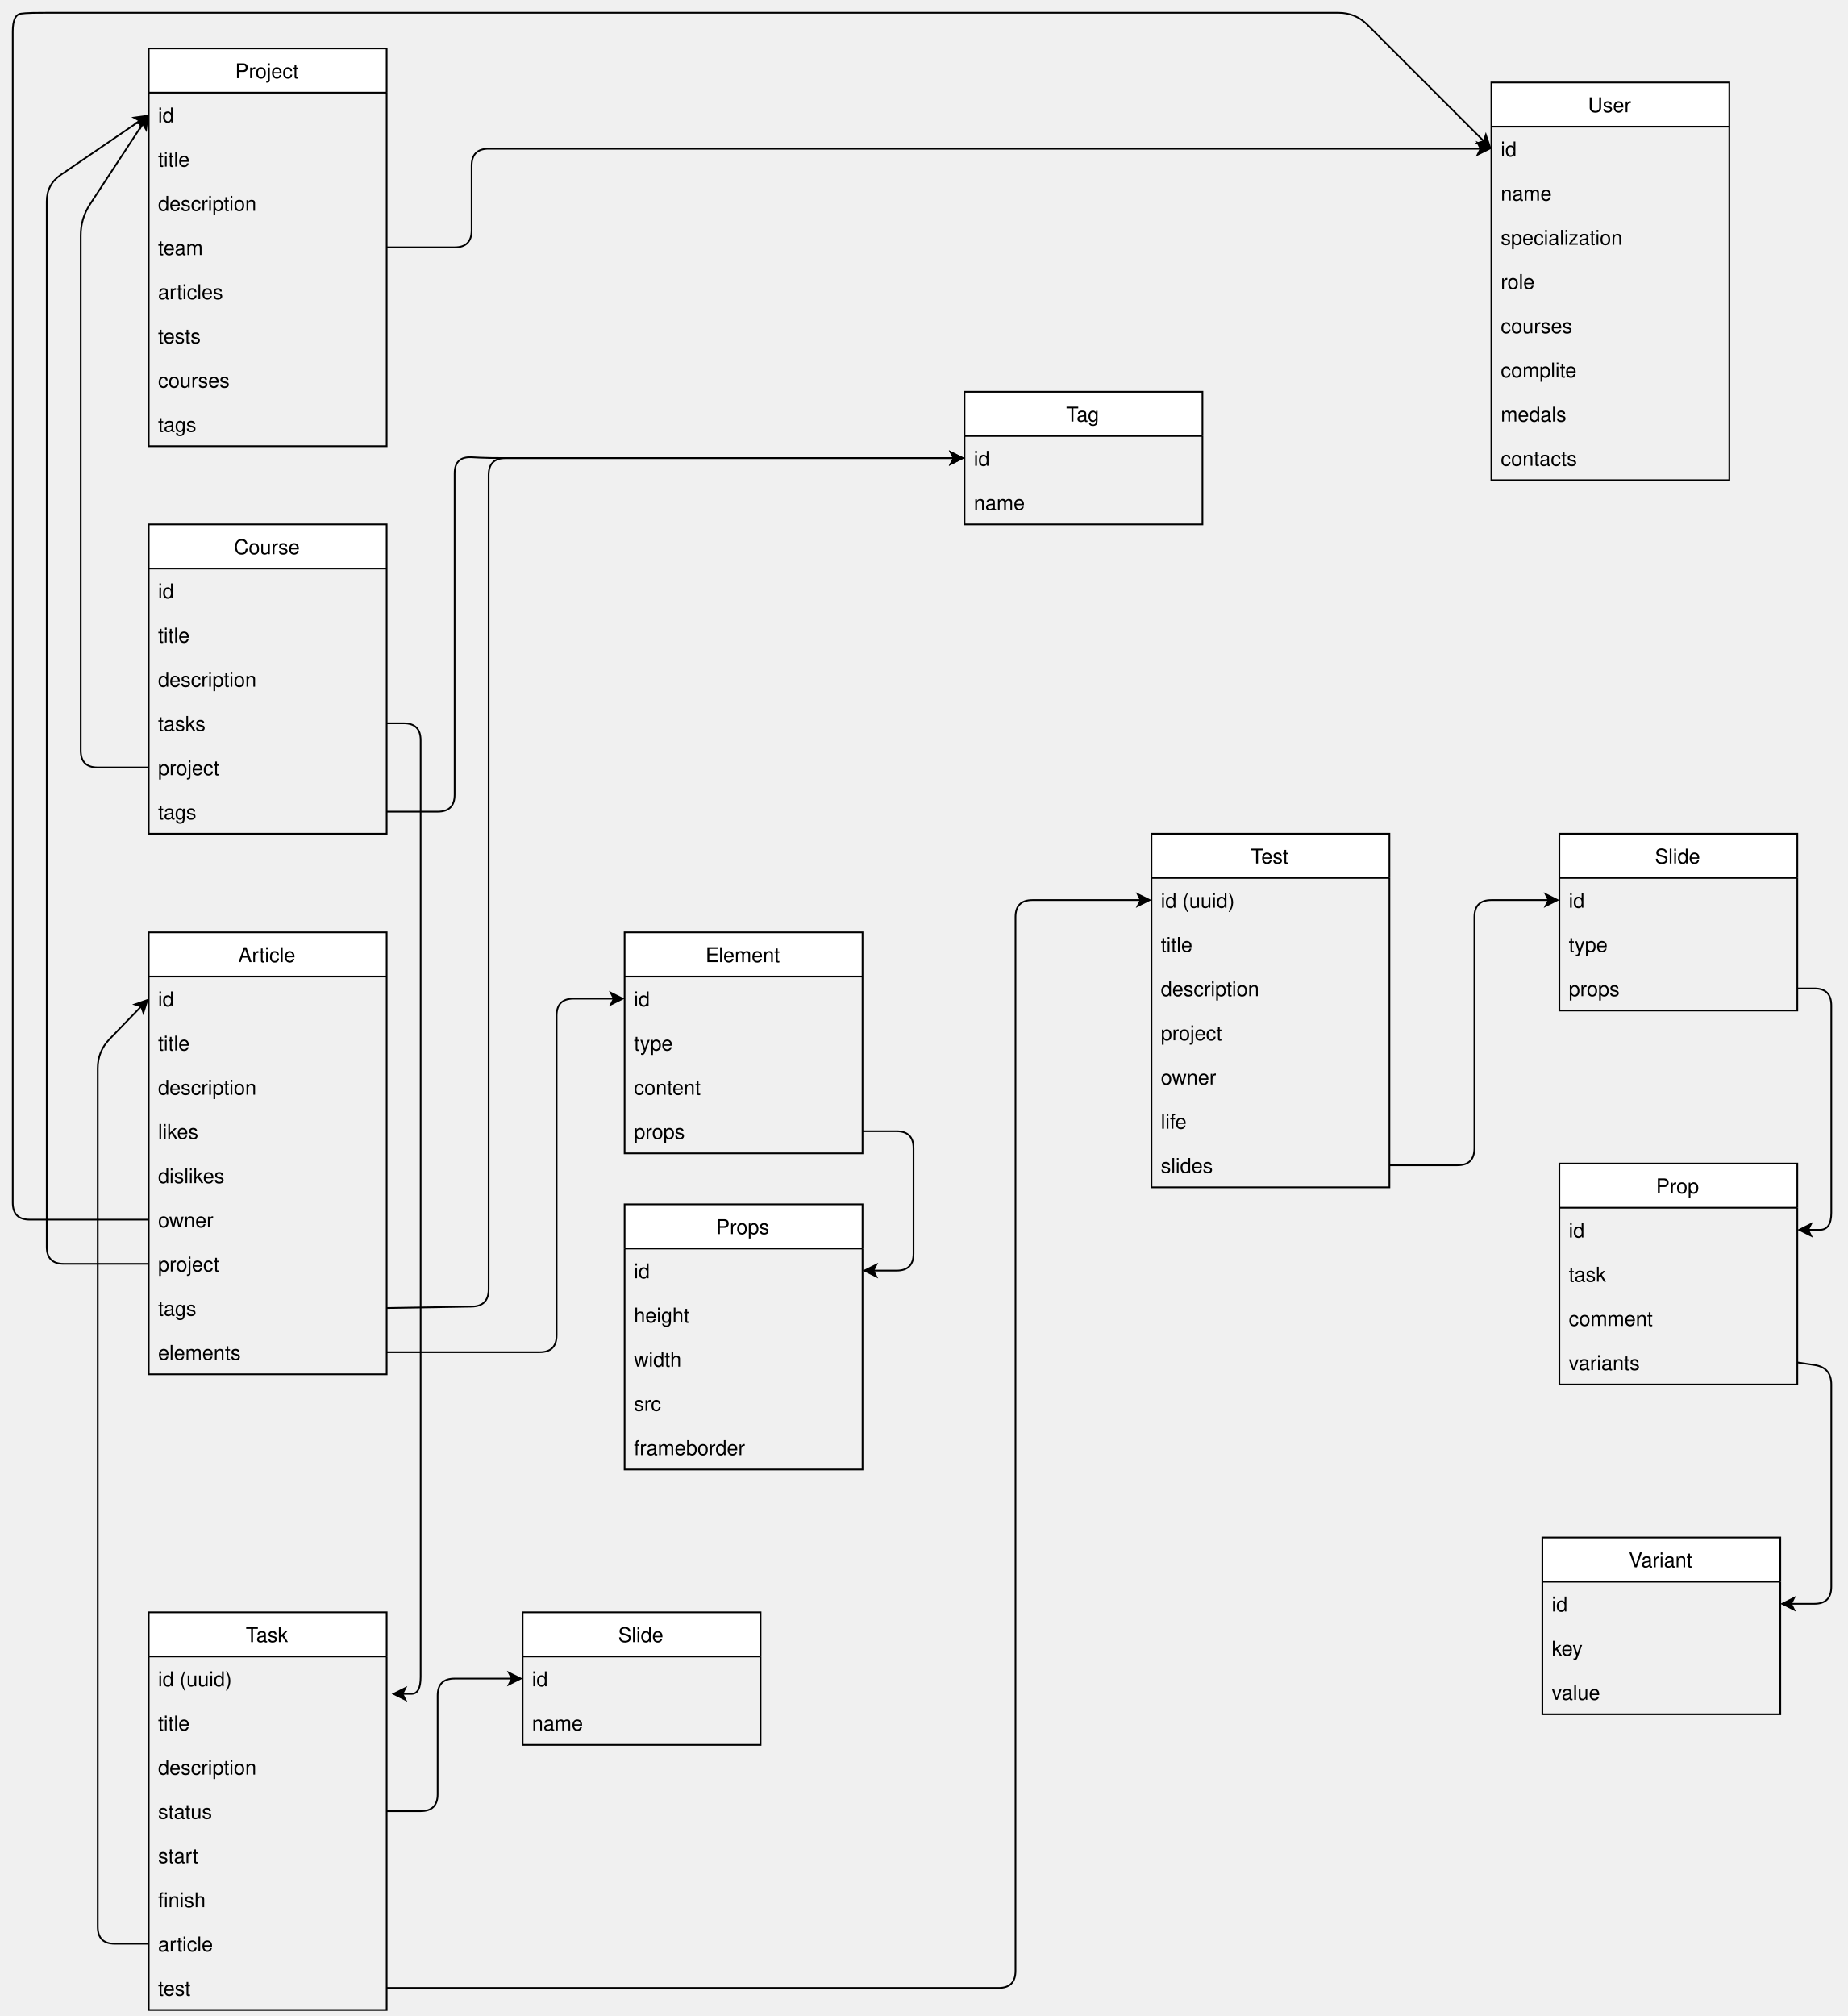
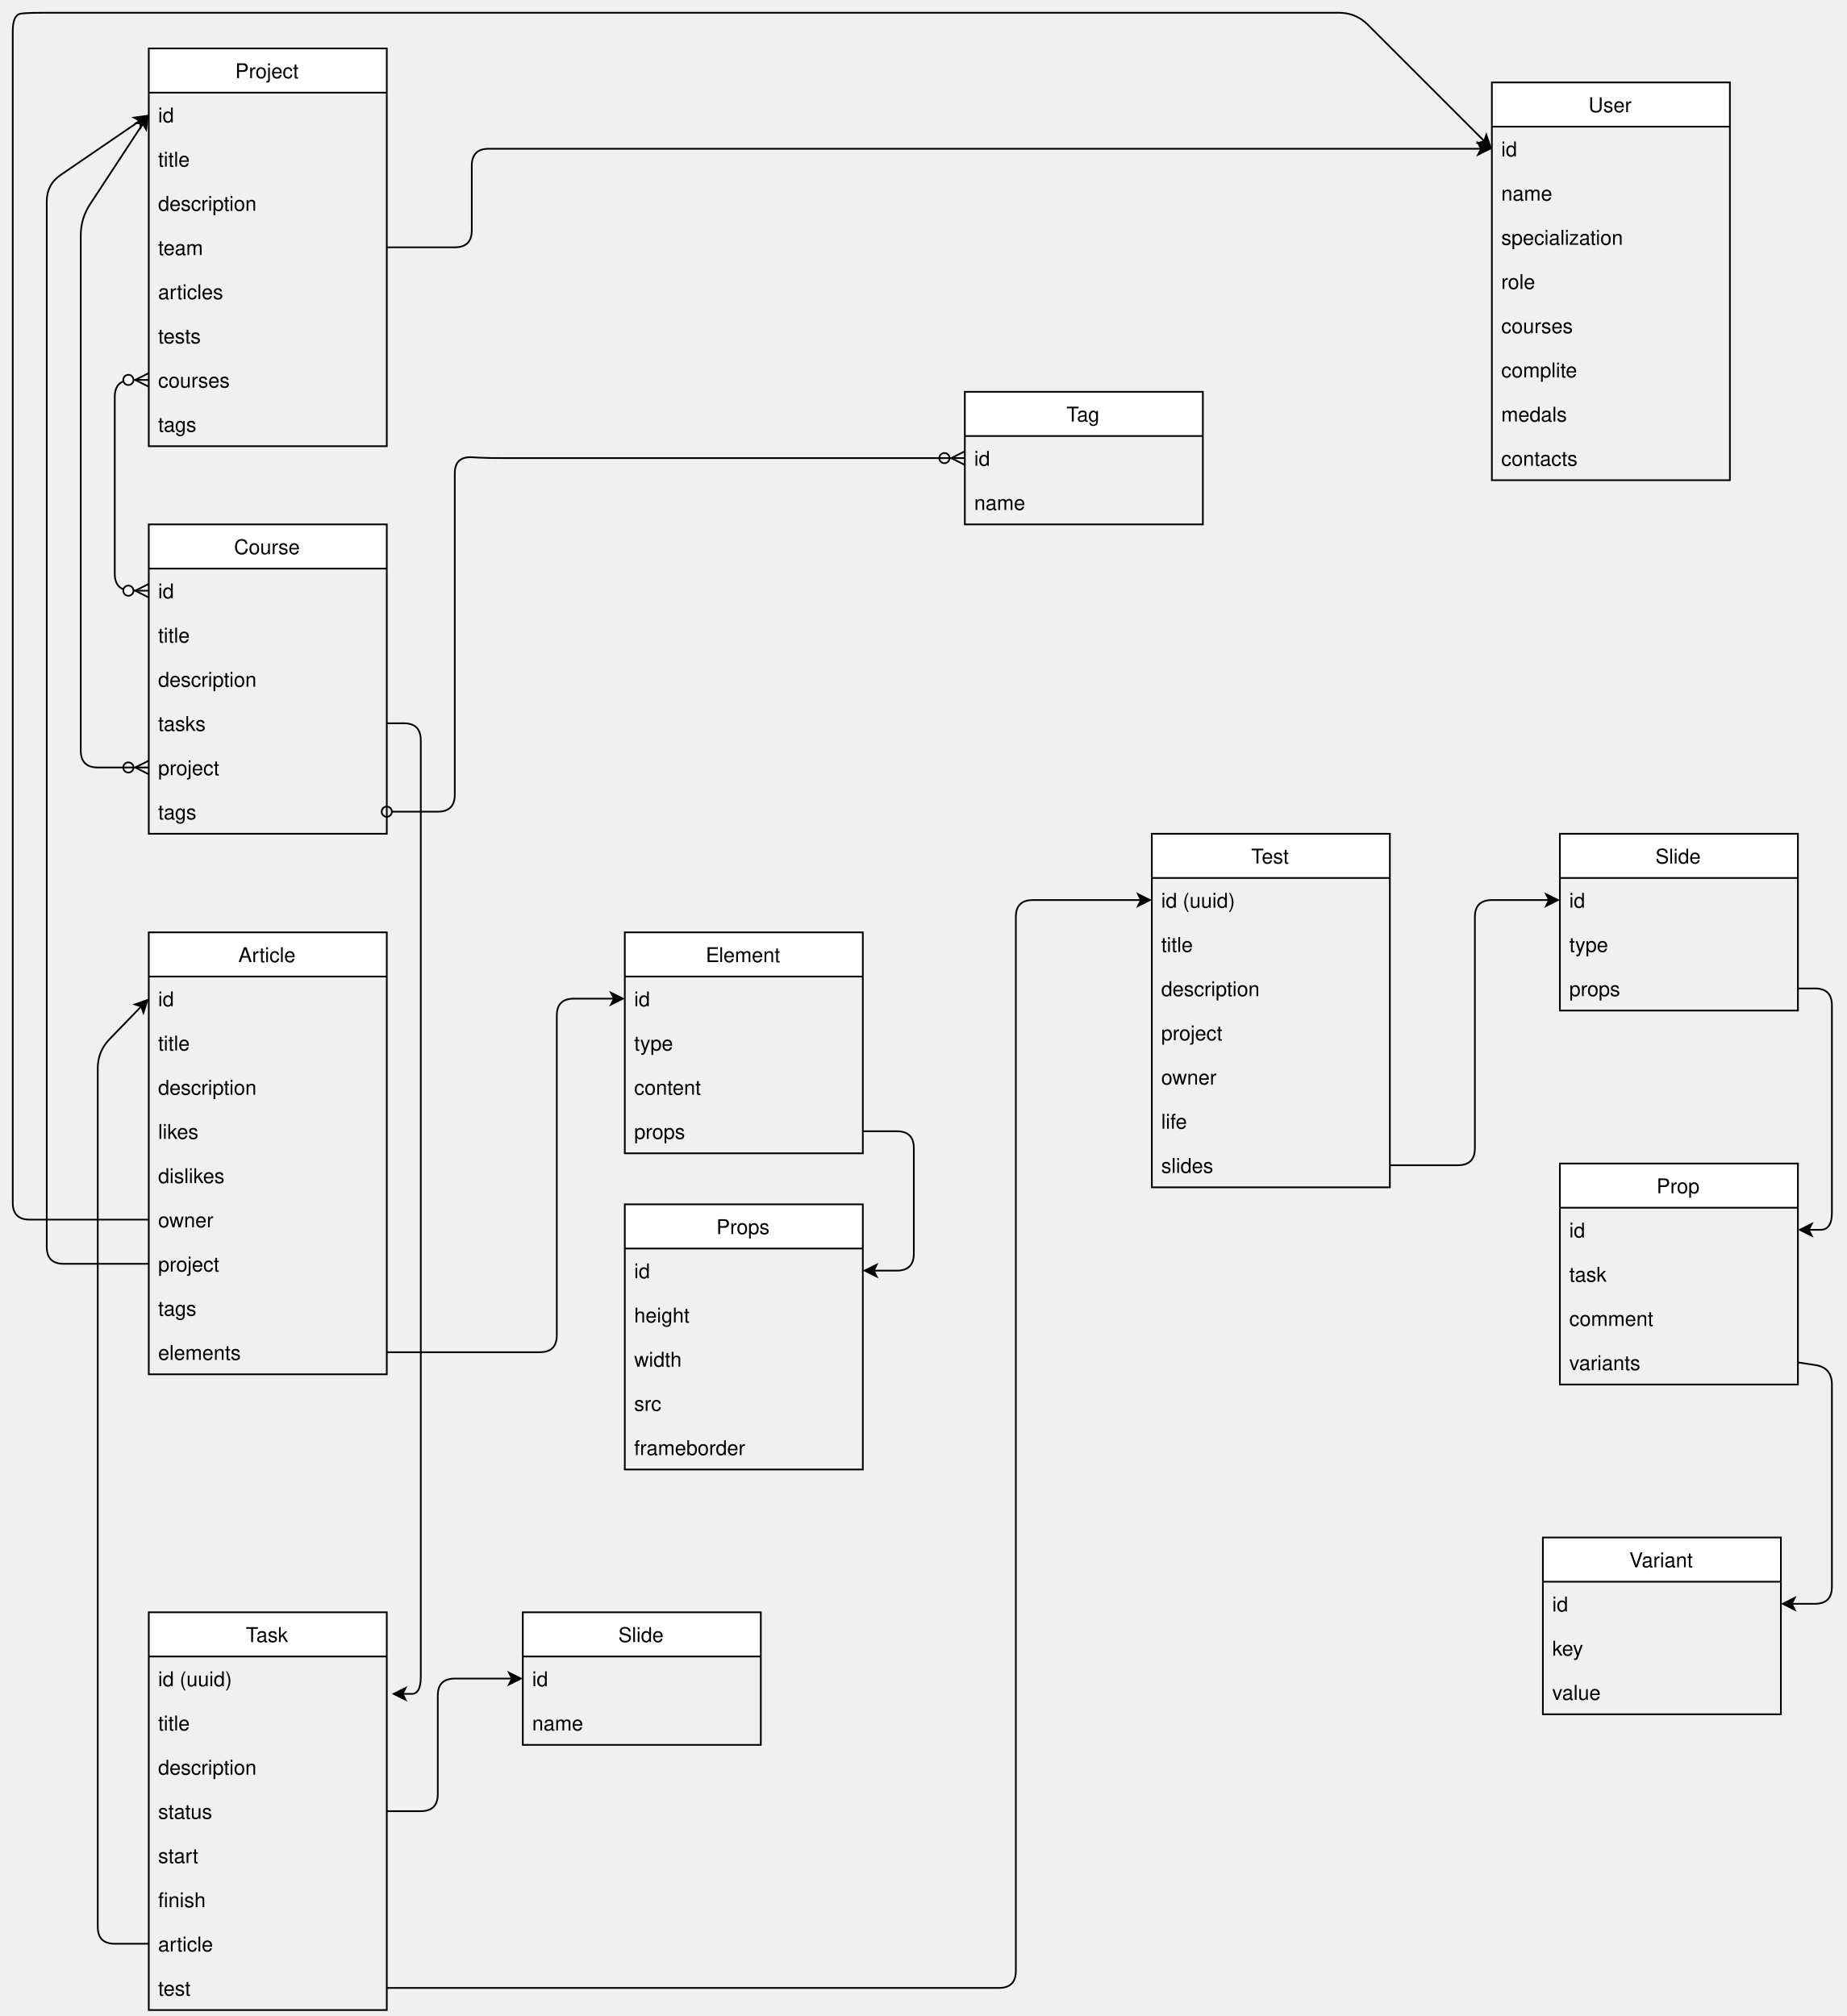
- <svg xmlns="http://www.w3.org/2000/svg" host="65bd71144e" version="1.1" width="1087px" height="1186px" viewBox="-0.5 -0.5 1087 1186" content="&lt;mxfile&gt;&lt;diagram id=&quot;tVn2Dink_g1D8hjqNx3F&quot; name=&quot;Страница 1&quot;&gt;7Z1db9s2FIZ/TYDtptD3x2WTdN1FCwRLt3WXrM3YWmTRoJgm7q8fZZGOzSNbtinTXnqAAg0pSpb0UOL7HlLkVXgze/nIyXz6mY1peRV445er8PYqCHw/zOR/Tc6izcmCuM2Y8GKsCr1m3Bc/qMr0VO5TMab1RkHBWCmK+WbmiFUVHYmNPMI5e94s9sDKzV+dkwkFGfcjUsLcv4uxmOrrSvLXDb/TYjLVP53EUbtlRnRpdSn1lIzZ81pW+OEqvOGMifav2csNLZu7p29Mu99vW7auzozTSuyzQ9Du8J2UT+ri/qwpV+cmFvqK6+diVpJKpq4fWCXu1RZPpkfTohx/Igv21PxgLcjoUaeup4wXP2R5UspNvsyQm7lQQINko8R9s6c6Jqe1LHOnr8I3sj6Tl42Cn0gt9NmwsiTzuvi2PL9mxxnhk6K6ZkKwmSoEb5K6b98pF/RlLUvdtI+UzajgC1lEbc0yBXChEav081qFiFTedK0uBKGqCkRVwsnq2K+Y5B+KVDe1EFCTW0xm8krE8pZz9khvWMm4zK9YC7EoSyOLlMWkksmSPjS7NbeikFX+vcoWbN4cbE5GRTX5tCxzG73m/KGusMlict+Hclmrp8V4TKsGFBNEkG+rWjNnRSWWdyC+lv/kjbrx3sVXsTzxG5n2X9PyX1OcixtWyWshxZIZlcifaYO9g2awN01FT1bF/eAl9uwiwK4iM4r0jqcXB+7oxYBePaejQt7+H0QUrPrJOQJoHWi3ckwzdxwTwJGz8md/Cq3o+V7kDl8K8I3YE6+lKESCxxMM99UwAxDMOgjO5mUh8CG0QRg7VDI5QDijY1LiM2gDMHMoZrSf3ngIpRcbCWRowTDwHAoZ3wcM3zf3ukPMvEUT3wNqt4nPNz18sreH1wWtwMHQy09v4vtoXo6L92EIRhQCHYQVQJdG3odxmDGtR7yYo423xOjSx/swIFMWj+gDrQA6tfI+DMWMixohWkN06eZ9GJBhz1VHRxISPICgSzPvw4DMnLN/m+5TZGjB0KmfhxEZQSb4GrUyFS7NfADNPC3pjFYYkLGDGDoUNAE09h9aiIAhRmSMiEyYHhmSWakdK3I4ruLgSGhPKNShgukYWSEWc4zI2PBzGZHpGFvR9EZ0vTcR4f4IXUZjOoZVSBMxR/FiA9BpNCaETSCAR8cTqqWKAjQVM61F5GXxxVd1K5eJf5qEvGEqefuyvvF2oVMvhfiqjyH/XttLpl53ahJ6n/bUmvPZrTfk6bMnPlKlVmOGpYSh+t6F3Qw4LYkovm8ev+sGL3d9zzlZrBVQNen1yHdNxprcCTflTu6l67B6y2dxflD5JM+NytCe8WvVWF36frUFNrl3nc87Ct0eoZsF+wrdeJDeK1S6h76l27p+EUo3hM2s+gkkeDxBl1pXH3eNYPuzCPB4gC6VbgQjdTUfIT4LfE51bgSDdA+czOg3xsfYbWXH0WXHYwSFzM1yJDhK0ANHv0V7K1DdpWXFDToHFKC7aUZbLOo5vmGDoToc/WYL0Kn+7Bh0g6PfBsHoVIXCYTeC1I8Yb7UB6FaH4rCbkzB0qkFx2M3wAF2OfdMt7xrAL2SCDqLPQcRGEDvUrroPmm4jraBhCPvQZ66t5xfhIGKcBmNwfk7nwcgBqv97t7Buxte7heOzdAsHxns1znZ385rlw8zbXT43y/sGe7tu4QS2p2+utviXU1sMmpkdfTiIwD9xbYEN+d0WC4QKbHcMd/W6dzILWYIx3ENb8ORyYrgJxnCHB+hSgiUYwz0VRqczkXXEcCmZIT8Lfk5DuAkM4ZJ2BhYMAVpBdBnDTTpiuPJSkKAVQZdBXO2BcU7AYRm6/IA5haPqsCfF1lO4/IA5hZGfL6R+BADRyPcYec/pfOJpd1+K98vTUzH+FR+/XVzT3UF5l5Y+7fgCFi29JUCXlj6FMRm09MNgdGnpUxiZkQ2VeEIhY0PQ7QTj0NQvtQYStCHo0tGnMK72UFRFjd9YWSF0aulhUIZsmdsYGR7A0KWlz2BYpgmsIUAbT+HS0ucQ4JcugGjpDUufGEuEJd6+j503wPDIHIbS0NLvybWt8hdh6XMYUENLbwvQpaXPYWgNLf0wGF1a+hyG1vA7HXuETj19DqNrOEm1NUGXnj6HgbWyeMDG0Aqg0yXDYFCmLpeLOSNCC4QuDX0OgzL3DUJAEA2h2ccbHGkIV62k3WJv0MjjcO2e5y7f+dw5XXBKVxac3ng4gE4XnPJgRAYnx7Ul6HStKQ+ql2a6U2z5Dm350nzPN+cg0/r7HuzMxZavh2db1y+k6euaYKNjVCESPICg07avc6XhWeeaKAjxAIhOm7+ONU+/E14QXJ3IkqLb9Rb1itGHf4y/Slzcx/haW69/ja+afXjXT/s5vvxZw+arLqBt39eDHbIwNoDafWDvd6x1+1f74KJ07ZWuxuwHsqrtq10Hidp0LHCL2rVvMbjLmarf71je9pEuEKANQLfSFZr+9k9EaIHQqXANjlY8R04/pP8+neLRQ2M3BE9wDr2TGO1jEG+ol77yaegZLC3FTgDj5Ng/tZfUMSd62v8jxCHmc/Rx9c3D37LBlkf+HEqnY/1NnNLRlqBTqaMP8oam6dOf4m22k+eZp89sKf1092p/YAdv4OX7/CB9c8LIzyDwZIsWPfHijkZUp0cXGcWDYGhdlL091ilkfZZH2xBOWbB7vlZTZ22ihu8B872x++iZt7P8ADXJ9dy/p69J0cW8NWJj6t9kd/DYKB7Fu6uSUVyvQzhY1QiP71t45wVG/0IWJX0VpEndUV7Ic6TcubiIOt4/6Xm0hVltwh5pEZvvCDVGYriaEB1dEy5VSwZdWjI8C+84MqIoPVLSLG8sHD0A7vjN4V71d2/wbvtjzt6pmKt+hb07FX0vHrhXMXx7bjHveKGrcdOuiWfGnP5pvvsJN8sn0bCztPuha694etz6EVnHnW+JkZ46iG5agp5J+c0dhsftWuSfHndyKXYxMN7NQdyj1sx3uV0cSCY5Y2K9OCfz6Wc2pk2J/wA=&lt;/diagram&gt;&lt;/mxfile&gt;">
+ <svg xmlns="http://www.w3.org/2000/svg" host="65bd71144e" version="1.1" width="1086px" height="1186px" viewBox="-0.5 -0.5 1086 1186" content="&lt;mxfile&gt;&lt;diagram id=&quot;tVn2Dink_g1D8hjqNx3F&quot; name=&quot;Страница 1&quot;&gt;7Z1bb9u4Esc/TYCzLwvdL49t2t3z0ALBpnt7ZC3G5oksGhRzcT/9oSxSlkjFVkyVUYABiiKiKFnSb0T+Z0gNr8Lr7fPvDO02X2mBy6vAK56vwk9XQRAkmfi/Kdi3BX6atwVrRgpZdCy4JT+wLPRk6QMpcD2oyCktOdkNC1e0qvCKD8oQY/RpWO2OlsNf3aE1NgpuV6g0S/8mBd/IUj/Jjzv+i8l6o346iaN2zxap2vJW6g0q6FOvKPx8FV4zSnn71/b5GpfNw1MPpj3utxf2dlfGcMWnHBC0Bzyi8kHe3J81ZvLa+F7dcf1EtiWqxNbHO1rxW7nHE9urDSmLL2hPH5ofrDla3autjxvKyA9RH5Vily8KxG7GJdAgGdS4bY6U52S4FnVu1F34WtFX9Dyo+AXVXF0NLUu0q8n3w/U1B24RW5PqI+WcbmUl8yHJ5/aIGcfPvSL50H7HdIs524sqcm+WSYDKhBO5/dQziEiWbXq2EITSFJA0wnV37iMm8YckNU4tNKiJPTozcSf88MgZvcfXtKRMlFe0hUjKUitCJVlXYrPEd81hzaMgwuQ/yGJOd83JdmhFqvWXQ51P0bHkD3mHTREVx96VB6vekKLAVQOKcsTR985qdpRU/PAE4o/in3hQ196v8VUsLvxabPvHbfGvqc74Na3EvSByYIYF8ifcYB+hGUymuVct0kR4iT27yGBXoS0GepfTiwN39GKDXr3DKyIe/w/ECa2A4+Uc08wdx8TgyGgJb6EFPd+L3OFLDXwr+sBqIQqB4OUEw6kaZgaC2QjB7a4kHF5CG4SxQyWTGwi3uEAlvIM2ADOHYkb504OXUPhiKw4MbbwJz6GQ8X2D4YfmWY+IGXDiNSc+H/rwyWQfXlW0AmeGXsCJ79OcjvMNvHjfDMFwwsGDsALo0pH3zThMgesVIztw4y0xuvTjfTMgU5J78AOtADp15X0zFFOQGiBaQ3TpzftmQIY+VSMDSUBwoc68bwZkdoz+rxk+BYYWDJ3682ZEhqM1NKNWToVLZz4wnXlc4i2uICBjBzF0KGi6gNER4ucWosEQIjJaRCZMLwzJdGrHihzMqzgdCX19KNShghmZWcH3O4jI2PBzGZEZmVvRjEaMtZuAcJnRmJFpFcKJ2IF4sQHoNBoTml2gAQ8Xa6ykigS04VulRcSdsv0/8lEeNv5tNsQDk5ufnvs7P+3V1jPh/6hziL97R4mt40HNhjrmRcVR0we2kpfbTREWigWrRyVvs7mVkwwYLhEnj3hw9rEHfDj0A2No36sgLel45pumoCd3wqHcyb20D+ts/SzOX1U/yXPNGNorPppGd+vTrMXscm9G33cQumeEbhZMFbrxLKNXoHRPttKdYS9S6YZmNyt/AgheTtCl1lXn7RFsfxYAXg7QpdKNzEhdzVaAzwKfU50bmUG6O4a2+DtlBQxb2XF0OfAYmULm+jATHCToK2e/RZMVqBrSsuJmeg4gQHs0O7tepACNzFAdzH6zBehUf45MuoHZb7NgdKpCzWk3HNX3EG+1AehWh8K0m5/C0KkGhWk38wN0OfdN9bw9gN/QGjyIcx5ErAWxQ+VVn4Om+kgraBDCPvnOdUa9SA8ihjQYs/NzmgcjN1AtZ1j40MB+aBI9iQL62DS8bdlvpLkh+SuFqvH5jx+Y0W/0K6r27Z5evRebyf4Qs1IA/SHmeBlDzIHWRsfZ6SFjvX6Yeafr53p9X7MjuyHmxGzmb14QyNA/n47wdY2BkxxVCUT4TrbvyaIjfAlE+OYH6LKDTiDC97MwOs1TNRLhw2gL/Cz4OQ3wJWaAD7X5OSBAZAXRZYQvGYnwiVsBglYEXYb4lFcDGePmZejy89bUnHMFcXZbn8Ll563pWJy9vjcAgiN/xpH3nGabTscj7d5/Hh5I8Qu8fh3Xzr4X6dKnI99HgktvCdClS5+aMRlw6efB6NKlT83IjOio+AMIGRuCbtNPm079QWsAQRuCLj361Iyr3ZGK1PAFjhVCpy69GZRBL2S+BYYLdekzMyzTBNYAoI1P4dKlz02A38YAgkuvufSJtoBU4k197bwZJs/lZigNXPoxrp19L9Klz82AGrj0tgBduvS5GVoDl34ejC5d+twMrcFXHPYInfr0uRldgxTG1gRd+vS5GVgryR10hlYAnS4oZQZl6vKw1C8gtEDo0qHPzaDMbYPQIAgOoT7GG1zoEHa9pN1SYKYjD9O1++9dPhnoWyxHpIwFkt/OB9DpckSeGZGB1Km2BJ2uROSZ6qVJhgk932t7vjSf2HLOkvTd98zBXOj5+jw7w15o1zeWfmFkViEQXGrfN7oO7XZ0xQyAuNTub2RFzEfECIK1aywpul2NTy2u8/oP+7uNN8733knp/tf4XS//xp/ji+vQ3Hw5BPTS9/XGAVkYa0DtPrD3R1ZC/at9cUG6npWu/hCOsL2p2nWWqM3I8qegXQdLhS06kbs/svjpPd4DQBuAbqWr6fS3fwJCC4ROhWtwseK5MJWR+ns2xaNmwg4ET7AIvZNo/WMQD9TLufpp6GksLcVOYMbJYXxq2oo1htSZ+hHiHNn+fFib8Uwr21n2MpXOyOqMkPDPlqBTqaNOssiUf9P6yWSsn1xInj69p/TT02vBGQd4My/u5gfpexdGalH7PnCVl+6tl/7TojpndJFWPQjm1kXZu2edmqyX8WprwikLTmfg1HXWELXZDujtxumzZ97J+jNYkuvMsK+xpEFmWC3vq54hdpLVRcttYWIt8WtyOtCsVY/i02anVVcr2s1mRuHl4xC/eoE2FpFFyTljarZuMCPiGjH72UIkGmmr0mU0VobZhGdkSKy3J3KkZT5LiC62hIXozmBMd4bL4B1HWsTljOzU62tLEM+AO37vuLuh8AFvNVTz5mJEG0/M5RjE5AFI34tnHoEM371nmY806N2U6jcmnmkZ3dP89Buu10+ieTO6+6Frv3J23OqN6ONWn1S/ecBddx+GCfnPHjA/btcOwey4k8W6loHWNgfxGbWmt+Vzx4yUOnjX3l97XefXB/E7A9LM4HwkcqQBaZdEdW1B+nIf4ek4VKp7iVb2IzYZpbxfnaHd5istcFPj/w==&lt;/diagram&gt;&lt;/mxfile&gt;">
  <defs>
    <clipPath id="mx-clip-881-79-132-26-0">
      <rect x="881" y="79" width="132" height="26" />
    </clipPath>
    <clipPath id="mx-clip-881-105-132-26-0">
      <rect x="881" y="105" width="132" height="26" />
    </clipPath>
    <clipPath id="mx-clip-881-131-132-26-0">
      <rect x="881" y="131" width="132" height="26" />
    </clipPath>
    <clipPath id="mx-clip-881-157-132-26-0">
      <rect x="881" y="157" width="132" height="26" />
    </clipPath>
    <clipPath id="mx-clip-881-183-132-26-0">
      <rect x="881" y="183" width="132" height="26" />
    </clipPath>
    <clipPath id="mx-clip-881-209-132-26-0">
      <rect x="881" y="209" width="132" height="26" />
    </clipPath>
    <clipPath id="mx-clip-881-235-132-26-0">
      <rect x="881" y="235" width="132" height="26" />
    </clipPath>
    <clipPath id="mx-clip-881-261-132-26-0">
      <rect x="881" y="261" width="132" height="26" />
    </clipPath>
    <clipPath id="mx-clip-91-579-132-26-0">
      <rect x="91" y="579" width="132" height="26" />
    </clipPath>
    <clipPath id="mx-clip-91-605-132-26-0">
      <rect x="91" y="605" width="132" height="26" />
    </clipPath>
    <clipPath id="mx-clip-91-631-132-26-0">
      <rect x="91" y="631" width="132" height="26" />
    </clipPath>
    <clipPath id="mx-clip-91-657-132-26-0">
      <rect x="91" y="657" width="132" height="26" />
    </clipPath>
    <clipPath id="mx-clip-91-683-132-26-0">
      <rect x="91" y="683" width="132" height="26" />
    </clipPath>
    <clipPath id="mx-clip-91-709-132-26-0">
      <rect x="91" y="709" width="132" height="26" />
    </clipPath>
    <clipPath id="mx-clip-91-735-132-26-0">
      <rect x="91" y="735" width="132" height="26" />
    </clipPath>
    <clipPath id="mx-clip-91-761-132-26-0">
      <rect x="91" y="761" width="132" height="26" />
    </clipPath>
    <clipPath id="mx-clip-91-787-132-26-0">
      <rect x="91" y="787" width="132" height="26" />
    </clipPath>
    <clipPath id="mx-clip-371-579-132-26-0">
      <rect x="371" y="579" width="132" height="26" />
    </clipPath>
    <clipPath id="mx-clip-371-605-132-26-0">
      <rect x="371" y="605" width="132" height="26" />
    </clipPath>
    <clipPath id="mx-clip-371-631-132-26-0">
      <rect x="371" y="631" width="132" height="26" />
    </clipPath>
    <clipPath id="mx-clip-371-657-132-26-0">
      <rect x="371" y="657" width="132" height="26" />
    </clipPath>
    <clipPath id="mx-clip-371-739-132-26-0">
      <rect x="371" y="739" width="132" height="26" />
    </clipPath>
    <clipPath id="mx-clip-371-765-132-26-0">
      <rect x="371" y="765" width="132" height="26" />
    </clipPath>
    <clipPath id="mx-clip-371-791-132-26-0">
      <rect x="371" y="791" width="132" height="26" />
    </clipPath>
    <clipPath id="mx-clip-371-817-132-26-0">
      <rect x="371" y="817" width="132" height="26" />
    </clipPath>
    <clipPath id="mx-clip-371-843-132-26-0">
      <rect x="371" y="843" width="132" height="26" />
    </clipPath>
    <clipPath id="mx-clip-91-339-132-26-0">
      <rect x="91" y="339" width="132" height="26" />
    </clipPath>
    <clipPath id="mx-clip-91-365-132-26-0">
      <rect x="91" y="365" width="132" height="26" />
    </clipPath>
    <clipPath id="mx-clip-91-391-132-26-0">
      <rect x="91" y="391" width="132" height="26" />
    </clipPath>
    <clipPath id="mx-clip-91-417-132-26-0">
      <rect x="91" y="417" width="132" height="26" />
    </clipPath>
    <clipPath id="mx-clip-91-443-132-26-0">
      <rect x="91" y="443" width="132" height="26" />
    </clipPath>
    <clipPath id="mx-clip-91-469-132-26-0">
      <rect x="91" y="469" width="132" height="26" />
    </clipPath>
    <clipPath id="mx-clip-571-261-132-26-0">
      <rect x="571" y="261" width="132" height="26" />
    </clipPath>
    <clipPath id="mx-clip-571-287-132-26-0">
      <rect x="571" y="287" width="132" height="26" />
    </clipPath>
    <clipPath id="mx-clip-91-59-132-26-0">
      <rect x="91" y="59" width="132" height="26" />
    </clipPath>
    <clipPath id="mx-clip-91-85-132-26-0">
      <rect x="91" y="85" width="132" height="26" />
    </clipPath>
    <clipPath id="mx-clip-91-111-132-26-0">
      <rect x="91" y="111" width="132" height="26" />
    </clipPath>
    <clipPath id="mx-clip-91-137-132-26-0">
      <rect x="91" y="137" width="132" height="26" />
    </clipPath>
    <clipPath id="mx-clip-91-163-132-26-0">
      <rect x="91" y="163" width="132" height="26" />
    </clipPath>
    <clipPath id="mx-clip-91-189-132-26-0">
      <rect x="91" y="189" width="132" height="26" />
    </clipPath>
    <clipPath id="mx-clip-91-215-132-26-0">
      <rect x="91" y="215" width="132" height="26" />
    </clipPath>
    <clipPath id="mx-clip-91-241-132-26-0">
      <rect x="91" y="241" width="132" height="26" />
    </clipPath>
    <clipPath id="mx-clip-91-979-132-26-0">
      <rect x="91" y="979" width="132" height="26" />
    </clipPath>
    <clipPath id="mx-clip-91-1005-132-26-0">
      <rect x="91" y="1005" width="132" height="26" />
    </clipPath>
    <clipPath id="mx-clip-91-1031-132-26-0">
      <rect x="91" y="1031" width="132" height="26" />
    </clipPath>
    <clipPath id="mx-clip-91-1057-132-26-0">
      <rect x="91" y="1057" width="132" height="26" />
    </clipPath>
    <clipPath id="mx-clip-91-1083-132-26-0">
      <rect x="91" y="1083" width="132" height="26" />
    </clipPath>
    <clipPath id="mx-clip-91-1109-132-26-0">
      <rect x="91" y="1109" width="132" height="26" />
    </clipPath>
    <clipPath id="mx-clip-91-1135-132-26-0">
      <rect x="91" y="1135" width="132" height="26" />
    </clipPath>
    <clipPath id="mx-clip-91-1161-132-26-0">
      <rect x="91" y="1161" width="132" height="26" />
    </clipPath>
    <clipPath id="mx-clip-681-521-132-26-0">
      <rect x="681" y="521" width="132" height="26" />
    </clipPath>
    <clipPath id="mx-clip-681-547-132-26-0">
      <rect x="681" y="547" width="132" height="26" />
    </clipPath>
    <clipPath id="mx-clip-681-573-132-26-0">
      <rect x="681" y="573" width="132" height="26" />
    </clipPath>
    <clipPath id="mx-clip-681-599-132-26-0">
      <rect x="681" y="599" width="132" height="26" />
    </clipPath>
    <clipPath id="mx-clip-681-625-132-26-0">
      <rect x="681" y="625" width="132" height="26" />
    </clipPath>
    <clipPath id="mx-clip-681-651-132-26-0">
      <rect x="681" y="651" width="132" height="26" />
    </clipPath>
    <clipPath id="mx-clip-681-677-132-26-0">
      <rect x="681" y="677" width="132" height="26" />
    </clipPath>
    <clipPath id="mx-clip-921-521-132-26-0">
      <rect x="921" y="521" width="132" height="26" />
    </clipPath>
    <clipPath id="mx-clip-921-547-132-26-0">
      <rect x="921" y="547" width="132" height="26" />
    </clipPath>
    <clipPath id="mx-clip-921-573-132-26-0">
      <rect x="921" y="573" width="132" height="26" />
    </clipPath>
    <clipPath id="mx-clip-921-715-132-26-0">
      <rect x="921" y="715" width="132" height="26" />
    </clipPath>
    <clipPath id="mx-clip-921-741-132-26-0">
      <rect x="921" y="741" width="132" height="26" />
    </clipPath>
    <clipPath id="mx-clip-921-767-132-26-0">
      <rect x="921" y="767" width="132" height="26" />
    </clipPath>
    <clipPath id="mx-clip-921-793-132-26-0">
      <rect x="921" y="793" width="132" height="26" />
    </clipPath>
    <clipPath id="mx-clip-911-935-132-26-0">
      <rect x="911" y="935" width="132" height="26" />
    </clipPath>
    <clipPath id="mx-clip-911-961-132-26-0">
      <rect x="911" y="961" width="132" height="26" />
    </clipPath>
    <clipPath id="mx-clip-911-987-132-26-0">
      <rect x="911" y="987" width="132" height="26" />
    </clipPath>
    <clipPath id="mx-clip-311-979-132-26-0">
      <rect x="311" y="979" width="132" height="26" />
    </clipPath>
    <clipPath id="mx-clip-311-1005-132-26-0">
      <rect x="311" y="1005" width="132" height="26" />
    </clipPath>
  </defs>
  <g>
    <path d="M 877 74 L 877 48 L 1017 48 L 1017 74" fill="#ffffff" stroke="#000000" stroke-miterlimit="10" pointer-events="all" />
    <path d="M 877 74 L 877 282 L 1017 282 L 1017 74" fill="none" stroke="#000000" stroke-miterlimit="10" pointer-events="none" />
    <path d="M 877 74 L 1017 74" fill="none" stroke="#000000" stroke-miterlimit="10" pointer-events="none" />
    <g fill="#000000" font-family="Helvetica" pointer-events="none" text-anchor="middle" font-size="12px">
      <text x="946.5" y="65.5">
                User
            </text>
    </g>
    <g fill="#000000" font-family="Helvetica" pointer-events="none" clip-path="url(#mx-clip-881-79-132-26-0)" font-size="12px">
      <text x="882.5" y="91.5">
                id
            </text>
    </g>
    <g fill="#000000" font-family="Helvetica" pointer-events="none" clip-path="url(#mx-clip-881-105-132-26-0)" font-size="12px">
      <text x="882.5" y="117.5">
                name
            </text>
    </g>
    <g fill="#000000" font-family="Helvetica" pointer-events="none" clip-path="url(#mx-clip-881-131-132-26-0)" font-size="12px">
      <text x="882.5" y="143.5">
                specialization
            </text>
    </g>
    <g fill="#000000" font-family="Helvetica" pointer-events="none" clip-path="url(#mx-clip-881-157-132-26-0)" font-size="12px">
      <text x="882.5" y="169.5">
                role
            </text>
    </g>
    <g fill="#000000" font-family="Helvetica" pointer-events="none" clip-path="url(#mx-clip-881-183-132-26-0)" font-size="12px">
      <text x="882.5" y="195.5">
                courses
            </text>
    </g>
    <g fill="#000000" font-family="Helvetica" pointer-events="none" clip-path="url(#mx-clip-881-209-132-26-0)" font-size="12px">
      <text x="882.5" y="221.5">
                complite
            </text>
    </g>
    <g fill="#000000" font-family="Helvetica" pointer-events="none" clip-path="url(#mx-clip-881-235-132-26-0)" font-size="12px">
      <text x="882.5" y="247.5">
                medals
            </text>
    </g>
    <g fill="#000000" font-family="Helvetica" pointer-events="none" clip-path="url(#mx-clip-881-261-132-26-0)" font-size="12px">
      <text x="882.5" y="273.5">
                contacts
            </text>
    </g>
    <path d="M 87 574 L 87 548 L 227 548 L 227 574" fill="#ffffff" stroke="#000000" stroke-miterlimit="10" pointer-events="none" />
    <path d="M 87 574 L 87 808 L 227 808 L 227 574" fill="none" stroke="#000000" stroke-miterlimit="10" pointer-events="none" />
    <path d="M 87 574 L 227 574" fill="none" stroke="#000000" stroke-miterlimit="10" pointer-events="none" />
    <g fill="#000000" font-family="Helvetica" pointer-events="none" text-anchor="middle" font-size="12px">
      <text x="156.5" y="565.5">
                Article
            </text>
    </g>
    <g fill="#000000" font-family="Helvetica" pointer-events="none" clip-path="url(#mx-clip-91-579-132-26-0)" font-size="12px">
      <text x="92.5" y="591.5">
                id
            </text>
    </g>
    <g fill="#000000" font-family="Helvetica" pointer-events="none" clip-path="url(#mx-clip-91-605-132-26-0)" font-size="12px">
      <text x="92.5" y="617.5">
                title
            </text>
    </g>
    <g fill="#000000" font-family="Helvetica" pointer-events="none" clip-path="url(#mx-clip-91-631-132-26-0)" font-size="12px">
      <text x="92.5" y="643.5">
                description
            </text>
    </g>
    <g fill="#000000" font-family="Helvetica" pointer-events="none" clip-path="url(#mx-clip-91-657-132-26-0)" font-size="12px">
      <text x="92.5" y="669.5">
                likes
            </text>
    </g>
    <g fill="#000000" font-family="Helvetica" pointer-events="none" clip-path="url(#mx-clip-91-683-132-26-0)" font-size="12px">
      <text x="92.5" y="695.5">
                dislikes
            </text>
    </g>
    <g fill="#000000" font-family="Helvetica" pointer-events="none" clip-path="url(#mx-clip-91-709-132-26-0)" font-size="12px">
      <text x="92.5" y="721.5">
                owner
            </text>
    </g>
    <g fill="#000000" font-family="Helvetica" pointer-events="none" clip-path="url(#mx-clip-91-735-132-26-0)" font-size="12px">
      <text x="92.5" y="747.5">
                project
            </text>
    </g>
    <g fill="#000000" font-family="Helvetica" pointer-events="none" clip-path="url(#mx-clip-91-761-132-26-0)" font-size="12px">
      <text x="92.5" y="773.5">
                tags
            </text>
    </g>
    <g fill="#000000" font-family="Helvetica" pointer-events="none" clip-path="url(#mx-clip-91-787-132-26-0)" font-size="12px">
      <text x="92.5" y="799.5">
                elements
            </text>
    </g>
    <path d="M 367 574 L 367 548 L 507 548 L 507 574" fill="#ffffff" stroke="#000000" stroke-miterlimit="10" pointer-events="none" />
    <path d="M 367 574 L 367 678 L 507 678 L 507 574" fill="none" stroke="#000000" stroke-miterlimit="10" pointer-events="none" />
    <path d="M 367 574 L 507 574" fill="none" stroke="#000000" stroke-miterlimit="10" pointer-events="none" />
    <g fill="#000000" font-family="Helvetica" pointer-events="none" text-anchor="middle" font-size="12px">
      <text x="436.5" y="565.5">
                Element
            </text>
    </g>
    <g fill="#000000" font-family="Helvetica" pointer-events="none" clip-path="url(#mx-clip-371-579-132-26-0)" font-size="12px">
      <text x="372.5" y="591.5">
                id
            </text>
    </g>
    <g fill="#000000" font-family="Helvetica" pointer-events="none" clip-path="url(#mx-clip-371-605-132-26-0)" font-size="12px">
      <text x="372.5" y="617.5">
                type
            </text>
    </g>
    <g fill="#000000" font-family="Helvetica" pointer-events="none" clip-path="url(#mx-clip-371-631-132-26-0)" font-size="12px">
      <text x="372.5" y="643.5">
                content
            </text>
    </g>
    <g fill="#000000" font-family="Helvetica" pointer-events="none" clip-path="url(#mx-clip-371-657-132-26-0)" font-size="12px">
      <text x="372.5" y="669.5">
                props
            </text>
    </g>
    <path d="M 227 795 L 317 795 Q 327 795 327 785 L 327 757 Q 327 747 327 737 L 327 597 Q 327 587 337 587 L 360.63 587" fill="none" stroke="#000000" stroke-miterlimit="10" pointer-events="none" />
    <path d="M 365.88 587 L 358.88 590.5 L 360.63 587 L 358.88 583.5 Z" fill="#000000" stroke="#000000" stroke-miterlimit="10" pointer-events="none" />
    <path d="M 367 734 L 367 708 L 507 708 L 507 734" fill="#ffffff" stroke="#000000" stroke-miterlimit="10" pointer-events="none" />
    <path d="M 367 734 L 367 864 L 507 864 L 507 734" fill="none" stroke="#000000" stroke-miterlimit="10" pointer-events="none" />
    <path d="M 367 734 L 507 734" fill="none" stroke="#000000" stroke-miterlimit="10" pointer-events="none" />
    <g fill="#000000" font-family="Helvetica" pointer-events="none" text-anchor="middle" font-size="12px">
      <text x="436.5" y="725.5">
                Props
            </text>
    </g>
    <g fill="#000000" font-family="Helvetica" pointer-events="none" clip-path="url(#mx-clip-371-739-132-26-0)" font-size="12px">
      <text x="372.5" y="751.5">
                id
            </text>
    </g>
    <g fill="#000000" font-family="Helvetica" pointer-events="none" clip-path="url(#mx-clip-371-765-132-26-0)" font-size="12px">
      <text x="372.5" y="777.5">
                height
            </text>
    </g>
    <g fill="#000000" font-family="Helvetica" pointer-events="none" clip-path="url(#mx-clip-371-791-132-26-0)" font-size="12px">
      <text x="372.5" y="803.5">
                width
            </text>
    </g>
    <g fill="#000000" font-family="Helvetica" pointer-events="none" clip-path="url(#mx-clip-371-817-132-26-0)" font-size="12px">
      <text x="372.5" y="829.5">
                src
            </text>
    </g>
    <g fill="#000000" font-family="Helvetica" pointer-events="none" clip-path="url(#mx-clip-371-843-132-26-0)" font-size="12px">
      <text x="372.5" y="855.5">
                frameborder
            </text>
    </g>
    <path d="M 87 334 L 87 308 L 227 308 L 227 334" fill="#ffffff" stroke="#000000" stroke-miterlimit="10" pointer-events="none" />
    <path d="M 87 334 L 87 490 L 227 490 L 227 334" fill="none" stroke="#000000" stroke-miterlimit="10" pointer-events="none" />
    <path d="M 87 334 L 227 334" fill="none" stroke="#000000" stroke-miterlimit="10" pointer-events="none" />
    <g fill="#000000" font-family="Helvetica" pointer-events="none" text-anchor="middle" font-size="12px">
      <text x="156.5" y="325.5">
                Course
            </text>
    </g>
    <g fill="#000000" font-family="Helvetica" pointer-events="none" clip-path="url(#mx-clip-91-339-132-26-0)" font-size="12px">
      <text x="92.5" y="351.5">
                id
            </text>
    </g>
    <g fill="#000000" font-family="Helvetica" pointer-events="none" clip-path="url(#mx-clip-91-365-132-26-0)" font-size="12px">
      <text x="92.5" y="377.5">
                title
            </text>
    </g>
    <g fill="#000000" font-family="Helvetica" pointer-events="none" clip-path="url(#mx-clip-91-391-132-26-0)" font-size="12px">
      <text x="92.5" y="403.5">
                description
            </text>
    </g>
    <g fill="#000000" font-family="Helvetica" pointer-events="none" clip-path="url(#mx-clip-91-417-132-26-0)" font-size="12px">
      <text x="92.5" y="429.5">
                tasks
            </text>
    </g>
    <g fill="#000000" font-family="Helvetica" pointer-events="none" clip-path="url(#mx-clip-91-443-132-26-0)" font-size="12px">
      <text x="92.5" y="455.5">
                project
            </text>
    </g>
    <g fill="#000000" font-family="Helvetica" pointer-events="none" clip-path="url(#mx-clip-91-469-132-26-0)" font-size="12px">
      <text x="92.5" y="481.5">
                tags
            </text>
    </g>
    <path d="M 567 256 L 567 230 L 707 230 L 707 256" fill="#ffffff" stroke="#000000" stroke-miterlimit="10" pointer-events="none" />
    <path d="M 567 256 L 567 308 L 707 308 L 707 256" fill="none" stroke="#000000" stroke-miterlimit="10" pointer-events="none" />
    <path d="M 567 256 L 707 256" fill="none" stroke="#000000" stroke-miterlimit="10" pointer-events="none" />
    <g fill="#000000" font-family="Helvetica" pointer-events="none" text-anchor="middle" font-size="12px">
      <text x="636.5" y="247.5">
                Tag
            </text>
    </g>
    <g fill="#000000" font-family="Helvetica" pointer-events="none" clip-path="url(#mx-clip-571-261-132-26-0)" font-size="12px">
      <text x="572.5" y="273.5">
                id
            </text>
    </g>
    <g fill="#000000" font-family="Helvetica" pointer-events="none" clip-path="url(#mx-clip-571-287-132-26-0)" font-size="12px">
      <text x="572.5" y="299.5">
                name
            </text>
    </g>
-     <path d="M 227 477 L 257 477 Q 267 477 267 467 L 267 278 Q 267 268 276.99 268.5 L 281.99 268.75 Q 287 269 297 269 L 560.63 269" fill="none" stroke="#000000" stroke-miterlimit="10" pointer-events="none" />
-     <path d="M 565.88 269 L 558.88 272.5 L 560.63 269 L 558.88 265.5 Z" fill="#000000" stroke="#000000" stroke-miterlimit="10" pointer-events="none" />
-     <path d="M 227 769 L 277 768.17 Q 287 768 287 758 L 287 279 Q 287 269 297 269 L 302 269 Q 307 269 317 269 L 560.63 269" fill="none" stroke="#000000" stroke-miterlimit="10" pointer-events="none" />
-     <path d="M 565.88 269 L 558.88 272.5 L 560.63 269 L 558.88 265.5 Z" fill="#000000" stroke="#000000" stroke-miterlimit="10" pointer-events="none" />
+     <path d="M 230 477 L 257 477 Q 267 477 267 467 L 267 278 Q 267 268 276.99 268.5 L 281.99 268.75 Q 287 269 297 269 L 567 269" fill="none" stroke="#000000" stroke-miterlimit="10" pointer-events="none" />
+     <ellipse cx="227" cy="477" rx="3" ry="3" fill="none" stroke="#000000" pointer-events="none" />
+     <ellipse cx="555" cy="269" rx="3" ry="3" fill="none" stroke="#000000" pointer-events="none" />
+     <path d="M 567 265 L 559 269 L 567 273" fill="none" stroke="#000000" stroke-miterlimit="10" pointer-events="none" />
    <path d="M 87 54 L 87 28 L 227 28 L 227 54" fill="#ffffff" stroke="#000000" stroke-miterlimit="10" pointer-events="none" />
    <path d="M 87 54 L 87 262 L 227 262 L 227 54" fill="none" stroke="#000000" stroke-miterlimit="10" pointer-events="none" />
    <path d="M 87 54 L 227 54" fill="none" stroke="#000000" stroke-miterlimit="10" pointer-events="none" />
    <g fill="#000000" font-family="Helvetica" pointer-events="none" text-anchor="middle" font-size="12px">
      <text x="156.5" y="45.5">
                Project
            </text>
    </g>
    <g fill="#000000" font-family="Helvetica" pointer-events="none" clip-path="url(#mx-clip-91-59-132-26-0)" font-size="12px">
      <text x="92.5" y="71.5">
                id
            </text>
    </g>
    <g fill="#000000" font-family="Helvetica" pointer-events="none" clip-path="url(#mx-clip-91-85-132-26-0)" font-size="12px">
      <text x="92.5" y="97.5">
                title
            </text>
    </g>
    <g fill="#000000" font-family="Helvetica" pointer-events="none" clip-path="url(#mx-clip-91-111-132-26-0)" font-size="12px">
      <text x="92.5" y="123.5">
                description
            </text>
    </g>
    <g fill="#000000" font-family="Helvetica" pointer-events="none" clip-path="url(#mx-clip-91-137-132-26-0)" font-size="12px">
      <text x="92.5" y="149.5">
                team
            </text>
    </g>
    <g fill="#000000" font-family="Helvetica" pointer-events="none" clip-path="url(#mx-clip-91-163-132-26-0)" font-size="12px">
      <text x="92.5" y="175.5">
                articles
            </text>
    </g>
    <g fill="#000000" font-family="Helvetica" pointer-events="none" clip-path="url(#mx-clip-91-189-132-26-0)" font-size="12px">
      <text x="92.5" y="201.5">
                tests
            </text>
    </g>
    <g fill="#000000" font-family="Helvetica" pointer-events="none" clip-path="url(#mx-clip-91-215-132-26-0)" font-size="12px">
      <text x="92.5" y="227.5">
                courses
            </text>
    </g>
    <g fill="#000000" font-family="Helvetica" pointer-events="none" clip-path="url(#mx-clip-91-241-132-26-0)" font-size="12px">
      <text x="92.5" y="253.5">
                tags
            </text>
    </g>
    <path d="M 87 974 L 87 948 L 227 948 L 227 974" fill="#ffffff" stroke="#000000" stroke-miterlimit="10" pointer-events="none" />
    <path d="M 87 974 L 87 1182 L 227 1182 L 227 974" fill="none" stroke="#000000" stroke-miterlimit="10" pointer-events="none" />
    <path d="M 87 974 L 227 974" fill="none" stroke="#000000" stroke-miterlimit="10" pointer-events="none" />
    <g fill="#000000" font-family="Helvetica" pointer-events="none" text-anchor="middle" font-size="12px">
      <text x="156.5" y="965.5">
                Task
            </text>
    </g>
    <g fill="#000000" font-family="Helvetica" pointer-events="none" clip-path="url(#mx-clip-91-979-132-26-0)" font-size="12px">
      <text x="92.5" y="991.5">
                id (uuid)
            </text>
    </g>
    <g fill="#000000" font-family="Helvetica" pointer-events="none" clip-path="url(#mx-clip-91-1005-132-26-0)" font-size="12px">
      <text x="92.5" y="1017.5">
                title
            </text>
    </g>
    <g fill="#000000" font-family="Helvetica" pointer-events="none" clip-path="url(#mx-clip-91-1031-132-26-0)" font-size="12px">
      <text x="92.5" y="1043.5">
                description
            </text>
    </g>
    <g fill="#000000" font-family="Helvetica" pointer-events="none" clip-path="url(#mx-clip-91-1057-132-26-0)" font-size="12px">
      <text x="92.5" y="1069.5">
                status
            </text>
    </g>
    <g fill="#000000" font-family="Helvetica" pointer-events="none" clip-path="url(#mx-clip-91-1083-132-26-0)" font-size="12px">
      <text x="92.5" y="1095.5">
                start
            </text>
    </g>
    <g fill="#000000" font-family="Helvetica" pointer-events="none" clip-path="url(#mx-clip-91-1109-132-26-0)" font-size="12px">
      <text x="92.5" y="1121.5">
                finish
            </text>
    </g>
    <g fill="#000000" font-family="Helvetica" pointer-events="none" clip-path="url(#mx-clip-91-1135-132-26-0)" font-size="12px">
      <text x="92.5" y="1147.5">
                article
            </text>
    </g>
    <g fill="#000000" font-family="Helvetica" pointer-events="none" clip-path="url(#mx-clip-91-1161-132-26-0)" font-size="12px">
      <text x="92.5" y="1173.5">
                test
            </text>
    </g>
    <path d="M 677 516 L 677 490 L 817 490 L 817 516" fill="#ffffff" stroke="#000000" stroke-miterlimit="10" pointer-events="none" />
    <path d="M 677 516 L 677 698 L 817 698 L 817 516" fill="none" stroke="#000000" stroke-miterlimit="10" pointer-events="none" />
    <path d="M 677 516 L 817 516" fill="none" stroke="#000000" stroke-miterlimit="10" pointer-events="none" />
    <g fill="#000000" font-family="Helvetica" pointer-events="none" text-anchor="middle" font-size="12px">
      <text x="746.5" y="507.5">
                Test
            </text>
    </g>
    <g fill="#000000" font-family="Helvetica" pointer-events="none" clip-path="url(#mx-clip-681-521-132-26-0)" font-size="12px">
      <text x="682.5" y="533.5">
                id (uuid)
            </text>
    </g>
    <g fill="#000000" font-family="Helvetica" pointer-events="none" clip-path="url(#mx-clip-681-547-132-26-0)" font-size="12px">
      <text x="682.5" y="559.5">
                title
            </text>
    </g>
    <g fill="#000000" font-family="Helvetica" pointer-events="none" clip-path="url(#mx-clip-681-573-132-26-0)" font-size="12px">
      <text x="682.5" y="585.5">
                description
            </text>
    </g>
    <g fill="#000000" font-family="Helvetica" pointer-events="none" clip-path="url(#mx-clip-681-599-132-26-0)" font-size="12px">
      <text x="682.5" y="611.5">
                project
            </text>
    </g>
    <g fill="#000000" font-family="Helvetica" pointer-events="none" clip-path="url(#mx-clip-681-625-132-26-0)" font-size="12px">
      <text x="682.5" y="637.5">
                owner
            </text>
    </g>
    <g fill="#000000" font-family="Helvetica" pointer-events="none" clip-path="url(#mx-clip-681-651-132-26-0)" font-size="12px">
      <text x="682.5" y="663.5">
                life
            </text>
    </g>
    <g fill="#000000" font-family="Helvetica" pointer-events="none" clip-path="url(#mx-clip-681-677-132-26-0)" font-size="12px">
      <text x="682.5" y="689.5">
                slides
            </text>
    </g>
    <path d="M 917 516 L 917 490 L 1057 490 L 1057 516" fill="#ffffff" stroke="#000000" stroke-miterlimit="10" pointer-events="none" />
    <path d="M 917 516 L 917 594 L 1057 594 L 1057 516" fill="none" stroke="#000000" stroke-miterlimit="10" pointer-events="none" />
    <path d="M 917 516 L 1057 516" fill="none" stroke="#000000" stroke-miterlimit="10" pointer-events="none" />
    <g fill="#000000" font-family="Helvetica" pointer-events="none" text-anchor="middle" font-size="12px">
      <text x="986.5" y="507.5">
                Slide
            </text>
    </g>
    <g fill="#000000" font-family="Helvetica" pointer-events="none" clip-path="url(#mx-clip-921-521-132-26-0)" font-size="12px">
      <text x="922.5" y="533.5">
                id
            </text>
    </g>
    <g fill="#000000" font-family="Helvetica" pointer-events="none" clip-path="url(#mx-clip-921-547-132-26-0)" font-size="12px">
      <text x="922.5" y="559.5">
                type
            </text>
    </g>
    <g fill="#000000" font-family="Helvetica" pointer-events="none" clip-path="url(#mx-clip-921-573-132-26-0)" font-size="12px">
      <text x="922.5" y="585.5">
                props
            </text>
    </g>
    <path d="M 917 710 L 917 684 L 1057 684 L 1057 710" fill="#ffffff" stroke="#000000" stroke-miterlimit="10" pointer-events="none" />
    <path d="M 917 710 L 917 814 L 1057 814 L 1057 710" fill="none" stroke="#000000" stroke-miterlimit="10" pointer-events="none" />
    <path d="M 917 710 L 1057 710" fill="none" stroke="#000000" stroke-miterlimit="10" pointer-events="none" />
    <g fill="#000000" font-family="Helvetica" pointer-events="none" text-anchor="middle" font-size="12px">
      <text x="986.5" y="701.5">
                Prop
            </text>
    </g>
    <g fill="#000000" font-family="Helvetica" pointer-events="none" clip-path="url(#mx-clip-921-715-132-26-0)" font-size="12px">
      <text x="922.5" y="727.5">
                id
            </text>
    </g>
    <g fill="#000000" font-family="Helvetica" pointer-events="none" clip-path="url(#mx-clip-921-741-132-26-0)" font-size="12px">
      <text x="922.5" y="753.5">
                task
            </text>
    </g>
    <g fill="#000000" font-family="Helvetica" pointer-events="none" clip-path="url(#mx-clip-921-767-132-26-0)" font-size="12px">
      <text x="922.5" y="779.5">
                comment
            </text>
    </g>
    <g fill="#000000" font-family="Helvetica" pointer-events="none" clip-path="url(#mx-clip-921-793-132-26-0)" font-size="12px">
      <text x="922.5" y="805.5">
                variants
            </text>
    </g>
    <path d="M 1057 581 L 1067 581 Q 1077 581 1077 591 L 1077 713 Q 1077 723 1070.18 723 L 1063.37 723" fill="none" stroke="#000000" stroke-miterlimit="10" pointer-events="none" />
    <path d="M 1058.12 723 L 1065.12 719.5 L 1063.37 723 L 1065.12 726.5 Z" fill="#000000" stroke="#000000" stroke-miterlimit="10" pointer-events="none" />
    <path d="M 907 930 L 907 904 L 1047 904 L 1047 930" fill="#ffffff" stroke="#000000" stroke-miterlimit="10" pointer-events="none" />
    <path d="M 907 930 L 907 1008 L 1047 1008 L 1047 930" fill="none" stroke="#000000" stroke-miterlimit="10" pointer-events="none" />
    <path d="M 907 930 L 1047 930" fill="none" stroke="#000000" stroke-miterlimit="10" pointer-events="none" />
    <g fill="#000000" font-family="Helvetica" pointer-events="none" text-anchor="middle" font-size="12px">
      <text x="976.5" y="921.5">
                Variant
            </text>
    </g>
    <g fill="#000000" font-family="Helvetica" pointer-events="none" clip-path="url(#mx-clip-911-935-132-26-0)" font-size="12px">
      <text x="912.5" y="947.5">
                id
            </text>
    </g>
    <g fill="#000000" font-family="Helvetica" pointer-events="none" clip-path="url(#mx-clip-911-961-132-26-0)" font-size="12px">
      <text x="912.5" y="973.5">
                key
            </text>
    </g>
    <g fill="#000000" font-family="Helvetica" pointer-events="none" clip-path="url(#mx-clip-911-987-132-26-0)" font-size="12px">
      <text x="912.5" y="999.5">
                value
            </text>
    </g>
    <path d="M 87 1143 L 67 1143 Q 57 1143 57 1133 L 57 628 Q 57 618 63.95 610.81 L 82.57 591.58" fill="none" stroke="#000000" stroke-miterlimit="10" pointer-events="none" />
    <path d="M 86.22 587.8 L 83.87 595.27 L 82.57 591.58 L 78.84 590.4 Z" fill="#000000" stroke="#000000" stroke-miterlimit="10" pointer-events="none" />
    <path d="M 307 974 L 307 948 L 447 948 L 447 974" fill="#ffffff" stroke="#000000" stroke-miterlimit="10" pointer-events="none" />
    <path d="M 307 974 L 307 1026 L 447 1026 L 447 974" fill="none" stroke="#000000" stroke-miterlimit="10" pointer-events="none" />
    <path d="M 307 974 L 447 974" fill="none" stroke="#000000" stroke-miterlimit="10" pointer-events="none" />
    <g fill="#000000" font-family="Helvetica" pointer-events="none" text-anchor="middle" font-size="12px">
      <text x="376.5" y="965.5">
                Slide
            </text>
    </g>
    <g fill="#000000" font-family="Helvetica" pointer-events="none" clip-path="url(#mx-clip-311-979-132-26-0)" font-size="12px">
      <text x="312.5" y="991.5">
                id
            </text>
    </g>
    <g fill="#000000" font-family="Helvetica" pointer-events="none" clip-path="url(#mx-clip-311-1005-132-26-0)" font-size="12px">
      <text x="312.5" y="1017.5">
                name
            </text>
    </g>
    <path d="M 227 1065 L 247 1065 Q 257 1065 257 1055 L 257 997 Q 257 987 267 987 L 300.63 987" fill="none" stroke="#000000" stroke-miterlimit="10" pointer-events="none" />
    <path d="M 305.88 987 L 298.88 990.5 L 300.63 987 L 298.88 983.5 Z" fill="#000000" stroke="#000000" stroke-miterlimit="10" pointer-events="none" />
    <path d="M 87 743 L 37 743 Q 27 743 27 733 L 27 118 Q 27 108 35.26 102.36 L 81.74 70.59" fill="none" stroke="#000000" stroke-miterlimit="10" pointer-events="none" />
    <path d="M 86.08 67.63 L 82.27 74.47 L 81.74 70.59 L 78.32 68.69 Z" fill="#000000" stroke="#000000" stroke-miterlimit="10" pointer-events="none" />
    <path d="M 87 717 L 17 717 Q 7 717 7 707 L 7 18 Q 7 8 12 7.5 L 14.5 7.25 Q 17 7 27 7 L 787 7 Q 797 7 804.07 14.07 L 872.5 82.5" fill="none" stroke="#000000" stroke-miterlimit="10" pointer-events="none" />
    <path d="M 876.21 86.21 L 868.78 83.73 L 872.5 82.5 L 873.73 78.78 Z" fill="#000000" stroke="#000000" stroke-miterlimit="10" pointer-events="none" />
    <path d="M 87 451 L 57 451 Q 47 451 47 441 L 47 348 Q 47 338 47 328 L 47 138 Q 47 128 52.48 119.64 L 83.51 72.33" fill="none" stroke="#000000" stroke-miterlimit="10" pointer-events="none" />
+     <ellipse cx="75" cy="451" rx="3" ry="3" fill="none" stroke="#000000" pointer-events="none" />
+     <path d="M 87 447 L 79 451 L 87 455" fill="none" stroke="#000000" stroke-miterlimit="10" pointer-events="none" />
    <path d="M 86.39 67.93 L 85.48 75.71 L 83.51 72.33 L 79.62 71.87 Z" fill="#000000" stroke="#000000" stroke-miterlimit="10" pointer-events="none" />
    <path d="M 227 425 L 237 425 Q 247 425 247 435 L 247 986 Q 247 996 241.65 996 L 236.31 996" fill="none" stroke="#000000" stroke-miterlimit="10" pointer-events="none" />
    <path d="M 231.06 996 L 238.06 992.5 L 236.31 996 L 238.06 999.5 Z" fill="#000000" stroke="#000000" stroke-miterlimit="10" pointer-events="none" />
    <path d="M 507 665 L 527 665 Q 537 665 537 675 L 537 737 Q 537 747 527 747 L 513.37 747" fill="none" stroke="#000000" stroke-miterlimit="10" pointer-events="none" />
    <path d="M 508.12 747 L 515.12 743.5 L 513.37 747 L 515.12 750.5 Z" fill="#000000" stroke="#000000" stroke-miterlimit="10" pointer-events="none" />
    <path d="M 1057 801 L 1067.11 802.52 Q 1077 804 1077 814 L 1077 933 Q 1077 943 1067 943 L 1053.37 943" fill="none" stroke="#000000" stroke-miterlimit="10" pointer-events="none" />
    <path d="M 1048.12 943 L 1055.12 939.5 L 1053.37 943 L 1055.12 946.5 Z" fill="#000000" stroke="#000000" stroke-miterlimit="10" pointer-events="none" />
    <path d="M 817 685 L 857 685 Q 867 685 867 675 L 867 539 Q 867 529 877 529 L 910.63 529" fill="none" stroke="#000000" stroke-miterlimit="10" pointer-events="none" />
    <path d="M 915.88 529 L 908.88 532.5 L 910.63 529 L 908.88 525.5 Z" fill="#000000" stroke="#000000" stroke-miterlimit="10" pointer-events="none" />
    <path d="M 227 1169 L 587 1169 Q 597 1169 597 1159 L 597 539 Q 597 529 607 529 L 670.63 529" fill="none" stroke="#000000" stroke-miterlimit="10" pointer-events="none" />
    <path d="M 675.88 529 L 668.88 532.5 L 670.63 529 L 668.88 525.5 Z" fill="#000000" stroke="#000000" stroke-miterlimit="10" pointer-events="none" />
    <path d="M 227 145 L 267 145 Q 277 145 277 135 L 277 97 Q 277 87 287 87 L 870.63 87" fill="none" stroke="#000000" stroke-miterlimit="10" pointer-events="none" />
    <path d="M 875.88 87 L 868.88 90.5 L 870.63 87 L 868.88 83.5 Z" fill="#000000" stroke="#000000" stroke-miterlimit="10" pointer-events="none" />
+     <path d="M 87 223 L 77 223 Q 67 223 67 233 L 67 337 Q 67 347 77 347 L 87 347" fill="none" stroke="#000000" stroke-miterlimit="10" pointer-events="none" />
+     <ellipse cx="75" cy="223" rx="3" ry="3" fill="#ffffff" stroke="#000000" pointer-events="none" />
+     <path d="M 87 219 L 79 223 L 87 227" fill="none" stroke="#000000" stroke-miterlimit="10" pointer-events="none" />
+     <ellipse cx="75" cy="347" rx="3" ry="3" fill="#ffffff" stroke="#000000" pointer-events="none" />
+     <path d="M 87 343 L 79 347 L 87 351" fill="none" stroke="#000000" stroke-miterlimit="10" pointer-events="none" />
  </g>
</svg>
